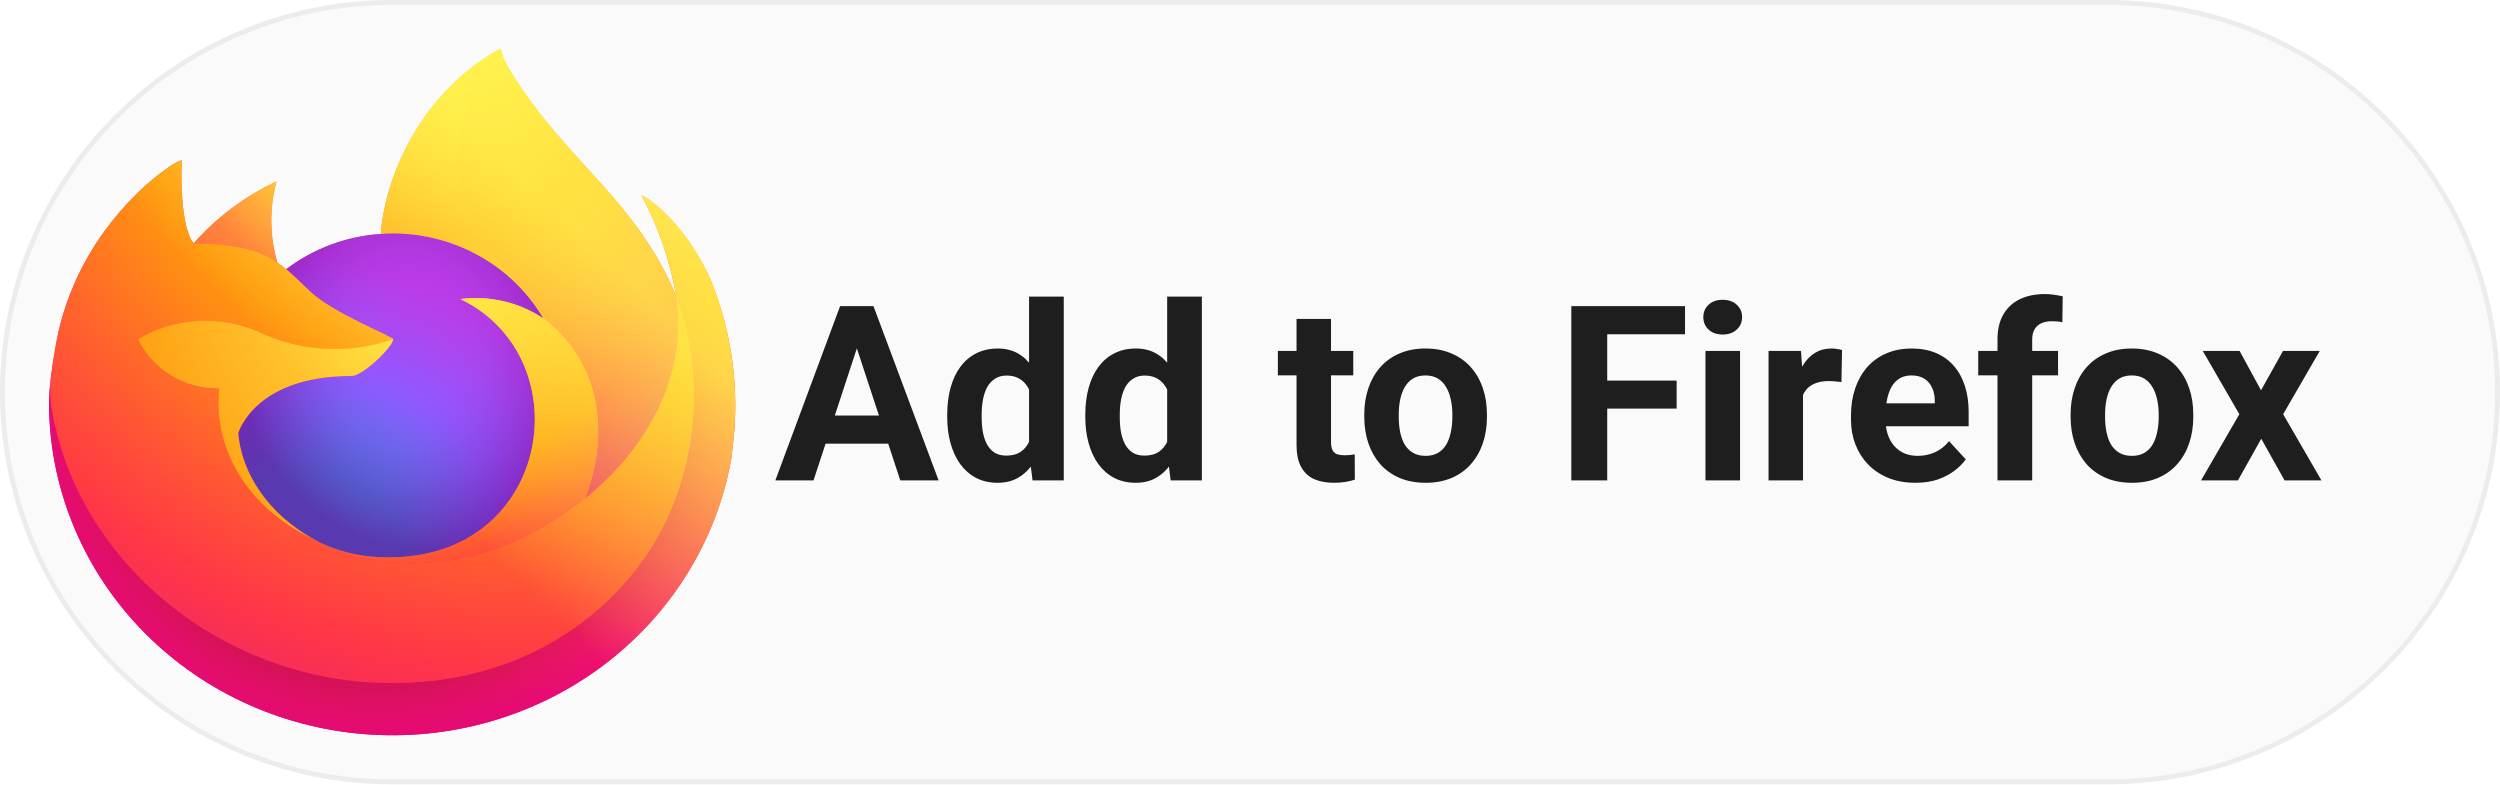
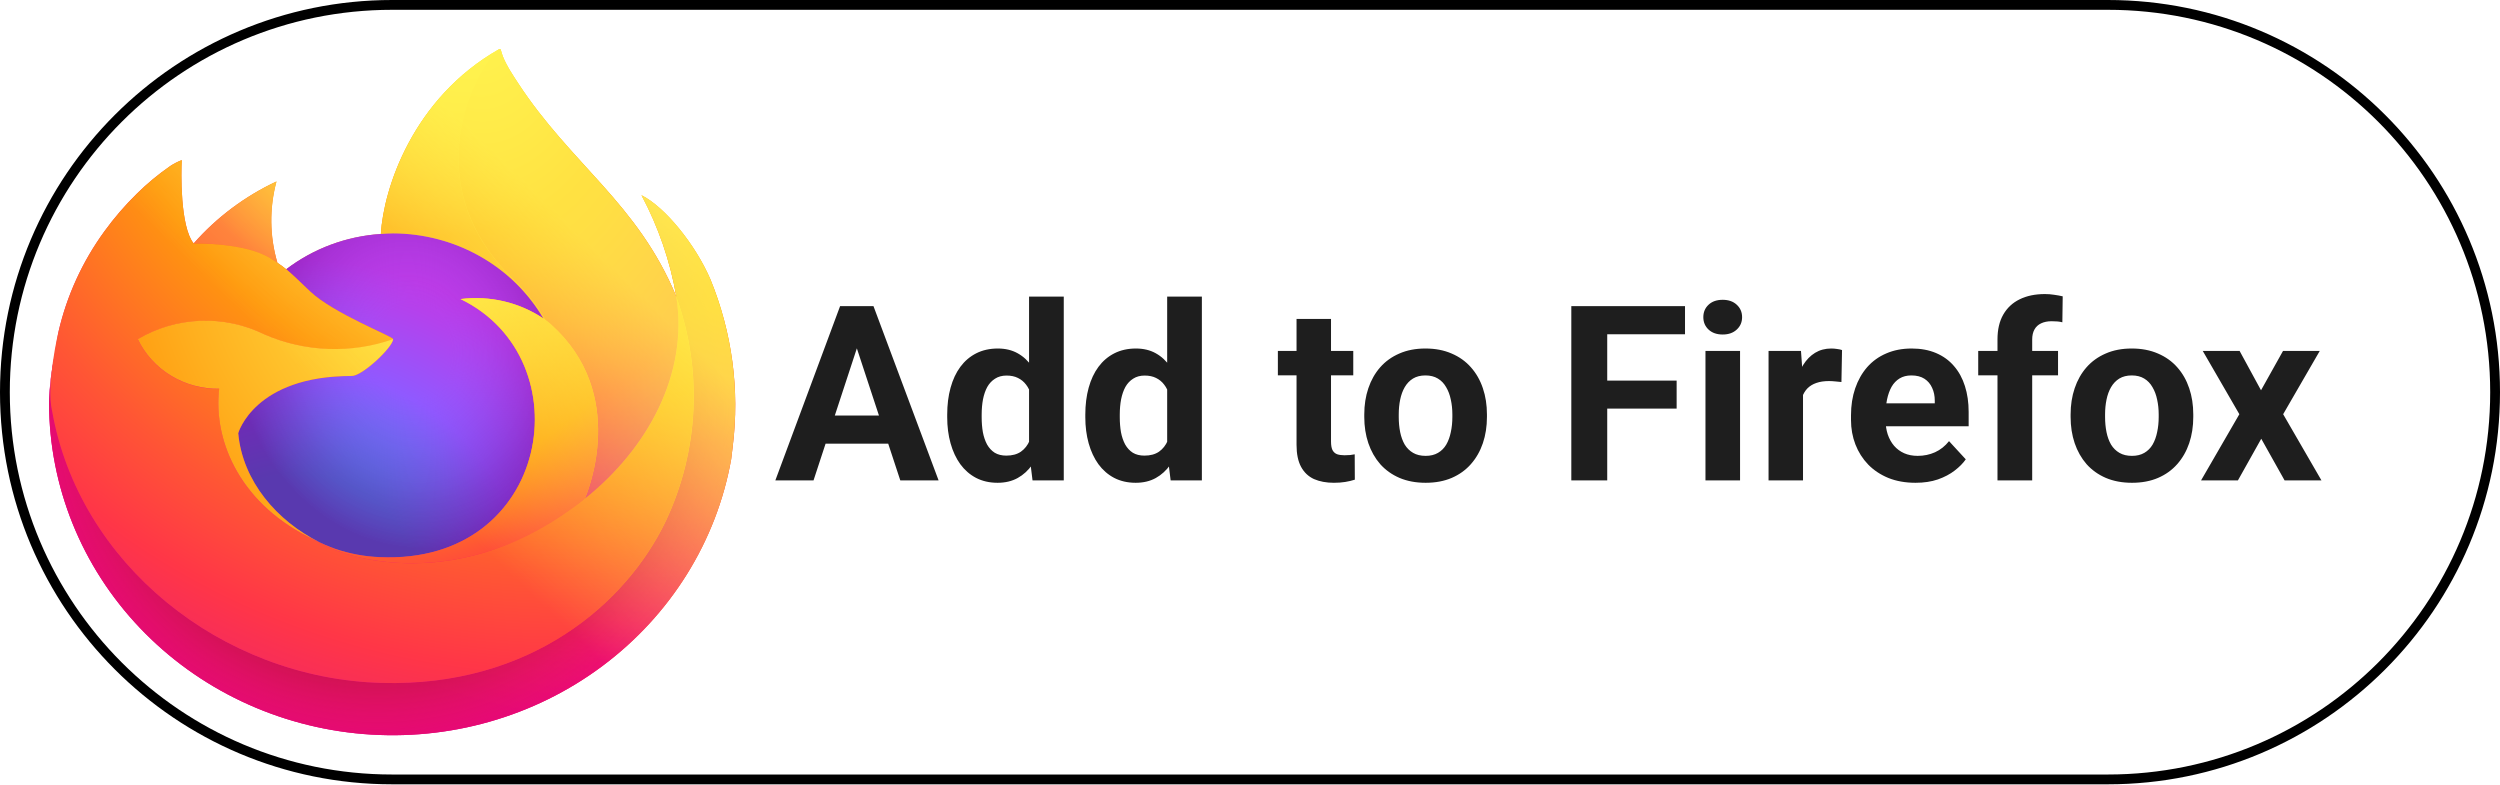
<svg xmlns="http://www.w3.org/2000/svg" width="255" height="80" viewBox="0 0 255 80" fill="none">
-   <path d="M40 0.25H215C236.953 0.25 254.75 18.047 254.75 40C254.75 61.953 236.953 79.75 215 79.75H40C18.047 79.75 0.25 61.953 0.25 40C0.25 18.047 18.047 0.25 40 0.25Z" fill="#FAFAFA" stroke="#ECECEC" stroke-width="0.5" />
  <path d="M87.814 34.266L82.98 49H79.085L85.689 31.227H88.168L87.814 34.266ZM91.83 49L86.983 34.266L86.593 31.227H89.095L95.736 49H91.83ZM91.61 42.384V45.252H82.223V42.384H91.61ZM104.964 46.119V30.25H108.504V49H105.318L104.964 46.119ZM96.615 42.555V42.298C96.615 41.289 96.729 40.374 96.957 39.552C97.184 38.722 97.518 38.01 97.957 37.416C98.397 36.822 98.938 36.362 99.581 36.036C100.224 35.711 100.956 35.548 101.778 35.548C102.551 35.548 103.227 35.711 103.805 36.036C104.391 36.362 104.887 36.825 105.294 37.428C105.709 38.022 106.043 38.726 106.295 39.54C106.547 40.345 106.73 41.228 106.844 42.188V42.75C106.73 43.67 106.547 44.524 106.295 45.313C106.043 46.103 105.709 46.795 105.294 47.389C104.887 47.975 104.391 48.43 103.805 48.756C103.219 49.081 102.535 49.244 101.754 49.244C100.932 49.244 100.2 49.077 99.557 48.744C98.922 48.41 98.385 47.942 97.945 47.34C97.514 46.738 97.184 46.03 96.957 45.216C96.729 44.402 96.615 43.515 96.615 42.555ZM100.13 42.298V42.555C100.13 43.1 100.171 43.609 100.252 44.081C100.342 44.553 100.484 44.972 100.68 45.338C100.883 45.696 101.144 45.977 101.461 46.18C101.786 46.376 102.181 46.473 102.645 46.473C103.247 46.473 103.744 46.339 104.134 46.07C104.525 45.794 104.822 45.415 105.025 44.935C105.237 44.455 105.359 43.901 105.392 43.275V41.676C105.367 41.163 105.294 40.703 105.172 40.296C105.058 39.881 104.887 39.527 104.659 39.234C104.439 38.941 104.163 38.714 103.829 38.551C103.504 38.388 103.117 38.307 102.669 38.307C102.214 38.307 101.823 38.412 101.498 38.624C101.172 38.828 100.908 39.108 100.704 39.466C100.509 39.824 100.362 40.248 100.265 40.736C100.175 41.216 100.13 41.737 100.13 42.298ZM119.051 46.119V30.25H122.591V49H119.405L119.051 46.119ZM110.702 42.555V42.298C110.702 41.289 110.816 40.374 111.043 39.552C111.271 38.722 111.605 38.01 112.044 37.416C112.484 36.822 113.025 36.362 113.668 36.036C114.311 35.711 115.043 35.548 115.865 35.548C116.638 35.548 117.314 35.711 117.892 36.036C118.478 36.362 118.974 36.825 119.381 37.428C119.796 38.022 120.13 38.726 120.382 39.54C120.634 40.345 120.817 41.228 120.931 42.188V42.75C120.817 43.67 120.634 44.524 120.382 45.313C120.13 46.103 119.796 46.795 119.381 47.389C118.974 47.975 118.478 48.43 117.892 48.756C117.306 49.081 116.622 49.244 115.841 49.244C115.019 49.244 114.286 49.077 113.644 48.744C113.009 48.41 112.472 47.942 112.032 47.34C111.601 46.738 111.271 46.03 111.043 45.216C110.816 44.402 110.702 43.515 110.702 42.555ZM114.217 42.298V42.555C114.217 43.1 114.258 43.609 114.339 44.081C114.429 44.553 114.571 44.972 114.767 45.338C114.97 45.696 115.23 45.977 115.548 46.18C115.873 46.376 116.268 46.473 116.732 46.473C117.334 46.473 117.831 46.339 118.221 46.07C118.612 45.794 118.909 45.415 119.112 44.935C119.324 44.455 119.446 43.901 119.479 43.275V41.676C119.454 41.163 119.381 40.703 119.259 40.296C119.145 39.881 118.974 39.527 118.746 39.234C118.526 38.941 118.25 38.714 117.916 38.551C117.59 38.388 117.204 38.307 116.756 38.307C116.301 38.307 115.91 38.412 115.584 38.624C115.259 38.828 114.994 39.108 114.791 39.466C114.596 39.824 114.449 40.248 114.352 40.736C114.262 41.216 114.217 41.737 114.217 42.298ZM138.033 35.792V38.282H130.343V35.792H138.033ZM132.247 32.533H135.763V45.02C135.763 45.403 135.812 45.696 135.909 45.899C136.015 46.103 136.17 46.245 136.373 46.327C136.576 46.4 136.833 46.437 137.142 46.437C137.362 46.437 137.557 46.428 137.728 46.412C137.907 46.388 138.058 46.363 138.18 46.339L138.192 48.927C137.891 49.024 137.565 49.102 137.215 49.159C136.865 49.216 136.479 49.244 136.056 49.244C135.283 49.244 134.607 49.118 134.029 48.866C133.46 48.605 133.02 48.19 132.711 47.621C132.402 47.051 132.247 46.302 132.247 45.374V32.533ZM139.156 42.53V42.274C139.156 41.306 139.295 40.414 139.571 39.601C139.848 38.779 140.251 38.067 140.78 37.464C141.309 36.862 141.96 36.394 142.733 36.06C143.506 35.719 144.393 35.548 145.394 35.548C146.395 35.548 147.286 35.719 148.067 36.06C148.849 36.394 149.504 36.862 150.033 37.464C150.57 38.067 150.977 38.779 151.253 39.601C151.53 40.414 151.668 41.306 151.668 42.274V42.53C151.668 43.491 151.53 44.382 151.253 45.204C150.977 46.017 150.57 46.73 150.033 47.34C149.504 47.942 148.853 48.41 148.08 48.744C147.306 49.077 146.419 49.244 145.418 49.244C144.417 49.244 143.526 49.077 142.745 48.744C141.972 48.41 141.317 47.942 140.78 47.34C140.251 46.73 139.848 46.017 139.571 45.204C139.295 44.382 139.156 43.491 139.156 42.53ZM142.672 42.274V42.53C142.672 43.084 142.721 43.6 142.818 44.081C142.916 44.561 143.071 44.984 143.282 45.35C143.502 45.708 143.787 45.989 144.137 46.192C144.487 46.396 144.914 46.498 145.418 46.498C145.907 46.498 146.326 46.396 146.676 46.192C147.026 45.989 147.306 45.708 147.518 45.35C147.73 44.984 147.884 44.561 147.982 44.081C148.088 43.6 148.141 43.084 148.141 42.53V42.274C148.141 41.737 148.088 41.232 147.982 40.76C147.884 40.28 147.726 39.857 147.506 39.491C147.294 39.116 147.014 38.823 146.664 38.612C146.314 38.4 145.89 38.294 145.394 38.294C144.898 38.294 144.474 38.4 144.125 38.612C143.783 38.823 143.502 39.116 143.282 39.491C143.071 39.857 142.916 40.28 142.818 40.76C142.721 41.232 142.672 41.737 142.672 42.274ZM163.937 31.227V49H160.274V31.227H163.937ZM171.017 38.819V41.676H162.936V38.819H171.017ZM171.871 31.227V34.095H162.936V31.227H171.871ZM177.486 35.792V49H173.958V35.792H177.486ZM173.739 32.35C173.739 31.837 173.918 31.414 174.276 31.08C174.634 30.746 175.114 30.58 175.716 30.58C176.31 30.58 176.786 30.746 177.145 31.08C177.511 31.414 177.694 31.837 177.694 32.35C177.694 32.862 177.511 33.285 177.145 33.619C176.786 33.953 176.31 34.12 175.716 34.12C175.114 34.12 174.634 33.953 174.276 33.619C173.918 33.285 173.739 32.862 173.739 32.35ZM183.907 38.673V49H180.392V35.792H183.7L183.907 38.673ZM187.887 35.706L187.826 38.966C187.655 38.941 187.447 38.921 187.203 38.905C186.967 38.88 186.751 38.868 186.556 38.868C186.06 38.868 185.628 38.933 185.262 39.063C184.904 39.185 184.603 39.369 184.359 39.613C184.123 39.857 183.944 40.154 183.822 40.504C183.708 40.854 183.643 41.253 183.626 41.7L182.918 41.48C182.918 40.626 183.004 39.841 183.175 39.124C183.346 38.4 183.594 37.77 183.919 37.232C184.253 36.695 184.66 36.28 185.14 35.987C185.62 35.694 186.17 35.548 186.788 35.548C186.983 35.548 187.183 35.564 187.386 35.597C187.59 35.621 187.757 35.658 187.887 35.706ZM195.382 49.244C194.356 49.244 193.437 49.081 192.623 48.756C191.809 48.422 191.118 47.962 190.548 47.377C189.986 46.791 189.555 46.111 189.254 45.338C188.953 44.557 188.802 43.727 188.802 42.848V42.359C188.802 41.358 188.945 40.443 189.229 39.613C189.514 38.783 189.921 38.062 190.45 37.452C190.987 36.842 191.638 36.374 192.403 36.048C193.168 35.715 194.031 35.548 194.991 35.548C195.927 35.548 196.757 35.703 197.481 36.012C198.206 36.321 198.812 36.76 199.3 37.33C199.797 37.9 200.171 38.583 200.423 39.381C200.676 40.17 200.802 41.049 200.802 42.018V43.482H190.304V41.139H197.347V40.87C197.347 40.382 197.258 39.947 197.079 39.564C196.908 39.173 196.647 38.864 196.297 38.636C195.947 38.408 195.5 38.294 194.955 38.294C194.491 38.294 194.092 38.396 193.758 38.6C193.425 38.803 193.152 39.088 192.94 39.454C192.737 39.82 192.582 40.252 192.477 40.748C192.379 41.236 192.33 41.773 192.33 42.359V42.848C192.33 43.377 192.403 43.865 192.55 44.312C192.704 44.76 192.92 45.147 193.197 45.472C193.482 45.798 193.823 46.05 194.222 46.229C194.629 46.408 195.089 46.498 195.602 46.498C196.236 46.498 196.826 46.376 197.372 46.131C197.925 45.879 198.401 45.501 198.8 44.996L200.509 46.852C200.232 47.25 199.854 47.633 199.374 47.999C198.902 48.365 198.332 48.666 197.665 48.902C196.997 49.13 196.236 49.244 195.382 49.244ZM207.284 49H203.744V34.62C203.744 33.619 203.939 32.777 204.33 32.093C204.728 31.401 205.286 30.881 206.002 30.531C206.726 30.173 207.585 29.994 208.578 29.994C208.903 29.994 209.216 30.018 209.518 30.067C209.819 30.108 210.112 30.16 210.396 30.226L210.36 32.874C210.205 32.834 210.042 32.805 209.872 32.789C209.701 32.773 209.501 32.765 209.273 32.765C208.85 32.765 208.488 32.838 208.187 32.984C207.894 33.123 207.67 33.33 207.516 33.607C207.361 33.884 207.284 34.221 207.284 34.62V49ZM209.92 35.792V38.282H201.778V35.792H209.92ZM211.202 42.53V42.274C211.202 41.306 211.34 40.414 211.617 39.601C211.894 38.779 212.297 38.067 212.826 37.464C213.355 36.862 214.006 36.394 214.779 36.06C215.552 35.719 216.439 35.548 217.44 35.548C218.441 35.548 219.332 35.719 220.113 36.06C220.895 36.394 221.55 36.862 222.079 37.464C222.616 38.067 223.023 38.779 223.299 39.601C223.576 40.414 223.714 41.306 223.714 42.274V42.53C223.714 43.491 223.576 44.382 223.299 45.204C223.023 46.017 222.616 46.73 222.079 47.34C221.55 47.942 220.899 48.41 220.125 48.744C219.352 49.077 218.465 49.244 217.464 49.244C216.463 49.244 215.572 49.077 214.791 48.744C214.018 48.41 213.363 47.942 212.826 47.34C212.297 46.73 211.894 46.017 211.617 45.204C211.34 44.382 211.202 43.491 211.202 42.53ZM214.718 42.274V42.53C214.718 43.084 214.767 43.6 214.864 44.081C214.962 44.561 215.117 44.984 215.328 45.35C215.548 45.708 215.833 45.989 216.183 46.192C216.533 46.396 216.96 46.498 217.464 46.498C217.953 46.498 218.372 46.396 218.722 46.192C219.072 45.989 219.352 45.708 219.564 45.35C219.776 44.984 219.93 44.561 220.028 44.081C220.134 43.6 220.187 43.084 220.187 42.53V42.274C220.187 41.737 220.134 41.232 220.028 40.76C219.93 40.28 219.771 39.857 219.552 39.491C219.34 39.116 219.059 38.823 218.709 38.612C218.36 38.4 217.936 38.294 217.44 38.294C216.944 38.294 216.52 38.4 216.17 38.612C215.829 38.823 215.548 39.116 215.328 39.491C215.117 39.857 214.962 40.28 214.864 40.76C214.767 41.232 214.718 41.737 214.718 42.274ZM228.438 35.792L230.624 39.808L232.87 35.792H236.617L232.882 42.249L236.788 49H233.028L230.648 44.752L228.268 49H224.508L228.414 42.249L224.679 35.792H228.438Z" fill="#1E1E1E" />
  <path d="M72.463 28.504C70.94 24.957 67.852 21.127 65.433 19.916C67.158 23.15 68.355 26.623 68.982 30.212L68.988 30.268C65.026 20.708 58.31 16.848 52.822 8.452C52.545 8.027 52.267 7.602 51.997 7.153C51.842 6.896 51.718 6.665 51.611 6.452C51.383 6.026 51.208 5.575 51.088 5.109C51.088 5.087 51.08 5.066 51.066 5.05C51.051 5.034 51.031 5.024 51.008 5.021C50.987 5.015 50.964 5.015 50.942 5.021C50.938 5.021 50.931 5.029 50.925 5.031C50.92 5.032 50.908 5.04 50.9 5.044L50.913 5.021C42.112 10.011 39.124 19.247 38.852 23.87C35.336 24.103 31.974 25.357 29.205 27.469C28.917 27.232 28.615 27.01 28.301 26.805C27.503 24.099 27.469 21.235 28.203 18.512C24.97 20.028 22.098 22.177 19.768 24.824H19.752C18.363 23.119 18.461 17.499 18.54 16.325C18.129 16.485 17.737 16.686 17.37 16.926C16.144 17.774 14.998 18.724 13.945 19.767C12.746 20.945 11.65 22.218 10.67 23.573V23.578V23.572C8.417 26.664 6.819 30.157 5.968 33.85L5.921 34.074C5.855 34.373 5.618 35.868 5.577 36.193C5.577 36.218 5.571 36.242 5.569 36.267C5.262 37.811 5.072 39.374 5 40.945V41.12C5.015 49.611 8.318 57.787 14.255 64.036C20.192 70.284 28.333 74.15 37.07 74.871C45.807 75.591 54.506 73.114 61.449 67.928C68.392 62.742 73.075 55.224 74.573 46.858C74.632 46.42 74.68 45.987 74.732 45.544C75.454 39.768 74.672 33.909 72.459 28.499L72.463 28.504ZM32.075 55.066C32.239 55.142 32.392 55.224 32.561 55.297L32.585 55.312C32.415 55.233 32.245 55.151 32.075 55.066ZM68.989 30.278V30.246L68.995 30.282L68.989 30.278Z" fill="url(#paint0_linear_3_46)" />
  <path d="M72.463 28.504C70.94 24.957 67.851 21.127 65.433 19.916C67.157 23.15 68.355 26.623 68.982 30.212V30.244L68.988 30.28C71.689 37.764 71.299 45.97 67.897 53.182C63.881 61.526 54.164 70.078 38.947 69.658C22.51 69.207 8.026 57.393 5.323 41.923C4.83 39.484 5.323 38.247 5.57 36.264C5.233 37.804 5.044 39.371 5.007 40.946V41.121C5.023 49.611 8.325 57.788 14.262 64.036C20.199 70.285 28.34 74.151 37.077 74.871C45.814 75.592 54.513 73.115 61.456 67.928C68.399 62.742 73.082 55.224 74.58 46.858C74.639 46.421 74.687 45.987 74.739 45.545C75.461 39.769 74.68 33.909 72.466 28.5L72.463 28.504Z" fill="url(#paint1_radial_3_46)" />
  <path d="M72.463 28.504C70.94 24.957 67.851 21.127 65.433 19.916C67.157 23.15 68.355 26.623 68.982 30.212V30.244L68.988 30.28C71.689 37.764 71.299 45.97 67.897 53.182C63.881 61.526 54.164 70.078 38.947 69.658C22.51 69.207 8.026 57.393 5.323 41.923C4.83 39.484 5.323 38.247 5.57 36.264C5.233 37.804 5.044 39.371 5.007 40.946V41.121C5.023 49.611 8.325 57.788 14.262 64.036C20.199 70.285 28.34 74.151 37.077 74.871C45.814 75.592 54.513 73.115 61.456 67.928C68.399 62.742 73.082 55.224 74.58 46.858C74.639 46.421 74.687 45.987 74.739 45.545C75.461 39.769 74.68 33.909 72.466 28.5L72.463 28.504Z" fill="url(#paint2_radial_3_46)" />
  <path d="M55.429 32.488C55.505 32.539 55.575 32.591 55.647 32.643C54.766 31.131 53.671 29.748 52.392 28.532C41.497 17.983 49.537 5.665 50.893 5.035L50.906 5.016C42.105 10.006 39.116 19.242 38.845 23.864C39.254 23.837 39.659 23.804 40.077 23.804C43.199 23.81 46.265 24.616 48.961 26.141C51.658 27.666 53.889 29.855 55.429 32.486V32.488Z" fill="url(#paint3_radial_3_46)" />
  <path d="M40.095 34.598C40.037 35.442 36.957 38.352 35.88 38.352C25.917 38.352 24.299 44.189 24.299 44.189C24.74 49.104 28.277 53.154 32.552 55.29C32.748 55.388 32.946 55.477 33.144 55.563C33.487 55.71 33.83 55.846 34.173 55.971C35.64 56.474 37.177 56.761 38.732 56.823C56.2 57.616 59.581 36.6 46.977 30.498C49.95 30.123 52.961 30.831 55.426 32.484C53.886 29.854 51.655 27.664 48.959 26.14C46.262 24.614 43.197 23.808 40.074 23.802C39.658 23.802 39.251 23.836 38.842 23.863C35.326 24.096 31.964 25.35 29.195 27.462C29.73 27.899 30.333 28.484 31.603 29.697C33.981 31.965 40.079 34.315 40.093 34.591L40.095 34.598Z" fill="url(#paint4_radial_3_46)" />
  <path d="M40.095 34.598C40.037 35.442 36.957 38.352 35.88 38.352C25.917 38.352 24.299 44.189 24.299 44.189C24.74 49.104 28.277 53.154 32.552 55.29C32.748 55.388 32.946 55.477 33.144 55.563C33.487 55.71 33.83 55.846 34.173 55.971C35.64 56.474 37.177 56.761 38.732 56.823C56.2 57.616 59.581 36.6 46.977 30.498C49.95 30.123 52.961 30.831 55.426 32.484C53.886 29.854 51.655 27.664 48.959 26.14C46.262 24.614 43.197 23.808 40.074 23.802C39.658 23.802 39.251 23.836 38.842 23.863C35.326 24.096 31.964 25.35 29.195 27.462C29.73 27.899 30.333 28.484 31.603 29.697C33.981 31.965 40.079 34.315 40.093 34.591L40.095 34.598Z" fill="url(#paint5_radial_3_46)" />
  <path d="M27.563 26.342C27.847 26.517 28.081 26.669 28.287 26.807C27.488 24.101 27.454 21.237 28.188 18.514C24.956 20.03 22.084 22.179 19.753 24.826C19.924 24.821 25.007 24.733 27.563 26.342Z" fill="url(#paint6_radial_3_46)" />
  <path d="M5.316 41.925C8.021 57.395 22.504 69.213 38.941 69.66C54.157 70.077 63.877 61.523 67.891 53.184C71.292 45.972 71.683 37.766 68.982 30.282V30.249C68.982 30.224 68.976 30.209 68.982 30.217L68.988 30.274C70.231 38.133 66.103 45.743 59.648 50.9L59.628 50.943C47.052 60.862 35.018 56.926 32.586 55.321C32.416 55.242 32.246 55.16 32.076 55.075C24.744 51.681 21.715 45.217 22.366 39.666C20.625 39.691 18.915 39.227 17.441 38.33C15.968 37.432 14.795 36.141 14.065 34.611C15.989 33.469 18.184 32.824 20.439 32.736C22.695 32.648 24.936 33.121 26.949 34.11C31.098 35.934 35.819 36.113 40.104 34.611C40.09 34.335 33.992 31.984 31.614 29.717C30.344 28.504 29.741 27.92 29.206 27.482C28.917 27.245 28.616 27.023 28.302 26.818C28.094 26.681 27.86 26.532 27.579 26.353C25.023 24.744 19.94 24.833 19.772 24.837H19.755C18.367 23.133 18.464 17.512 18.544 16.338C18.133 16.498 17.741 16.7 17.374 16.939C16.148 17.787 15.002 18.737 13.949 19.78C12.745 20.955 11.645 22.225 10.66 23.577C8.407 26.669 6.809 30.161 5.958 33.854C5.941 33.923 4.696 39.194 5.31 41.927L5.316 41.925Z" fill="url(#paint7_radial_3_46)" />
  <path d="M52.391 28.531C53.67 29.747 54.766 31.133 55.646 32.645C55.838 32.786 56.018 32.926 56.171 33.062C64.116 40.153 59.953 50.177 59.643 50.886C66.097 45.738 70.221 38.122 68.983 30.261C65.019 20.692 58.296 16.831 52.817 8.435C52.539 8.011 52.261 7.585 51.991 7.136C51.837 6.88 51.713 6.648 51.605 6.436C51.377 6.009 51.202 5.558 51.083 5.092C51.083 5.07 51.075 5.05 51.06 5.033C51.045 5.017 51.025 5.007 51.003 5.004C50.981 4.999 50.959 4.999 50.937 5.004C50.932 5.004 50.925 5.012 50.92 5.014C50.914 5.016 50.903 5.024 50.895 5.027C49.539 5.65 41.501 17.975 52.395 28.516L52.391 28.531Z" fill="url(#paint8_radial_3_46)" />
  <path d="M56.17 33.066C56.017 32.93 55.837 32.79 55.645 32.649C55.573 32.597 55.503 32.546 55.427 32.494C52.962 30.841 49.951 30.133 46.978 30.508C59.581 36.609 56.2 57.621 38.733 56.833C37.178 56.771 35.641 56.484 34.173 55.981C33.831 55.857 33.488 55.721 33.145 55.573C32.947 55.485 32.749 55.398 32.553 55.3L32.578 55.315C35.013 56.925 47.044 60.858 59.62 50.937L59.64 50.894C59.954 50.184 64.117 40.16 56.168 33.069L56.17 33.066Z" fill="url(#paint9_radial_3_46)" />
  <path d="M24.299 44.184C24.299 44.184 25.917 38.347 35.881 38.347C36.958 38.347 40.04 35.436 40.096 34.592C35.811 36.095 31.09 35.915 26.94 34.092C24.927 33.103 22.686 32.63 20.431 32.718C18.176 32.805 15.981 33.451 14.057 34.592C14.787 36.122 15.96 37.414 17.433 38.311C18.907 39.209 20.617 39.673 22.357 39.648C21.708 45.196 24.737 51.66 32.068 55.056C32.231 55.133 32.385 55.215 32.553 55.288C28.274 53.147 24.741 49.099 24.299 44.187V44.184Z" fill="url(#paint10_radial_3_46)" />
  <path d="M72.463 28.504C70.94 24.957 67.852 21.127 65.433 19.916C67.158 23.15 68.355 26.623 68.982 30.212L68.988 30.268C65.026 20.708 58.31 16.848 52.822 8.452C52.545 8.027 52.267 7.602 51.997 7.153C51.842 6.896 51.718 6.665 51.611 6.452C51.383 6.026 51.208 5.575 51.088 5.109C51.088 5.087 51.08 5.066 51.066 5.05C51.051 5.034 51.031 5.024 51.009 5.021C50.987 5.015 50.964 5.015 50.943 5.021C50.938 5.021 50.931 5.029 50.925 5.031C50.92 5.032 50.908 5.04 50.9 5.044L50.914 5.021C42.112 10.011 39.124 19.247 38.853 23.87C39.261 23.843 39.666 23.809 40.084 23.809C43.207 23.815 46.272 24.622 48.969 26.146C51.665 27.671 53.897 29.861 55.436 32.491C52.971 30.838 49.96 30.13 46.987 30.505C59.591 36.607 56.209 57.618 38.742 56.83C37.187 56.768 35.65 56.481 34.183 55.978C33.84 55.854 33.497 55.718 33.154 55.57C32.956 55.483 32.758 55.395 32.563 55.297L32.587 55.312C32.417 55.233 32.247 55.151 32.077 55.066C32.241 55.142 32.394 55.224 32.563 55.297C28.283 53.156 24.75 49.108 24.309 44.196C24.309 44.196 25.926 38.359 35.891 38.359C36.968 38.359 40.05 35.449 40.105 34.605C40.091 34.329 33.993 31.978 31.615 29.711C30.345 28.498 29.742 27.914 29.207 27.476C28.919 27.239 28.617 27.017 28.303 26.812C27.505 24.106 27.471 21.242 28.205 18.519C24.972 20.035 22.1 22.184 19.77 24.831H19.754C18.365 23.126 18.463 17.506 18.542 16.332C18.131 16.492 17.739 16.694 17.372 16.933C16.146 17.781 15 18.731 13.947 19.774C12.748 20.952 11.652 22.225 10.672 23.58C8.419 26.672 6.821 30.164 5.97 33.857L5.923 34.081C5.857 34.38 5.562 35.896 5.519 36.222C5.249 37.787 5.076 39.366 5.002 40.952V41.127C5.018 49.618 8.32 57.794 14.257 64.043C20.194 70.291 28.335 74.157 37.072 74.877C45.809 75.598 54.508 73.121 61.451 67.935C68.394 62.749 73.077 55.231 74.575 46.865C74.634 46.427 74.681 45.994 74.734 45.551C75.456 39.775 74.674 33.916 72.461 28.506L72.463 28.504Z" fill="url(#paint11_linear_3_46)" />
+   <rect x="0.5" y="0.5" width="254" height="79" rx="39.5" stroke="black" />
  <defs>
    <linearGradient id="paint0_linear_3_46" x1="67.824" y1="15.859" x2="11.459" y2="72.023" gradientUnits="userSpaceOnUse">
      <stop offset="0.048" stop-color="#FFF44F" />
      <stop offset="0.111" stop-color="#FFE847" />
      <stop offset="0.225" stop-color="#FFC830" />
      <stop offset="0.368" stop-color="#FF980E" />
      <stop offset="0.401" stop-color="#FF8B16" />
      <stop offset="0.462" stop-color="#FF672A" />
      <stop offset="0.534" stop-color="#FF3647" />
      <stop offset="0.705" stop-color="#E31587" />
    </linearGradient>
    <radialGradient id="paint1_radial_3_46" cx="0" cy="0" r="1" gradientUnits="userSpaceOnUse" gradientTransform="translate(65.573 12.8949) scale(73.0537 70.7375)">
      <stop offset="0.129" stop-color="#FFBD4F" />
      <stop offset="0.186" stop-color="#FFAC31" />
      <stop offset="0.247" stop-color="#FF9D17" />
      <stop offset="0.283" stop-color="#FF980E" />
      <stop offset="0.403" stop-color="#FF563B" />
      <stop offset="0.467" stop-color="#FF3750" />
      <stop offset="0.71" stop-color="#F5156C" />
      <stop offset="0.782" stop-color="#EB0878" />
      <stop offset="0.86" stop-color="#E50080" />
    </radialGradient>
    <radialGradient id="paint2_radial_3_46" cx="0" cy="0" r="1" gradientUnits="userSpaceOnUse" gradientTransform="translate(38.4491 41.7852) scale(73.0537 70.7375)">
      <stop offset="0.3" stop-color="#960E18" />
      <stop offset="0.351" stop-color="#B11927" stop-opacity="0.74" />
      <stop offset="0.435" stop-color="#DB293D" stop-opacity="0.343" />
      <stop offset="0.497" stop-color="#F5334B" stop-opacity="0.094" />
      <stop offset="0.53" stop-color="#FF3750" stop-opacity="0" />
    </radialGradient>
    <radialGradient id="paint3_radial_3_46" cx="0" cy="0" r="1" gradientUnits="userSpaceOnUse" gradientTransform="translate(47.4904 -2.86352) scale(52.9187 51.2409)">
      <stop offset="0.132" stop-color="#FFF44F" />
      <stop offset="0.252" stop-color="#FFDC3E" />
      <stop offset="0.506" stop-color="#FF9D12" />
      <stop offset="0.526" stop-color="#FF980E" />
    </radialGradient>
    <radialGradient id="paint4_radial_3_46" cx="0" cy="0" r="1" gradientUnits="userSpaceOnUse" gradientTransform="translate(30.312 60.17) scale(34.7819 33.6791)">
      <stop offset="0.353" stop-color="#3A8EE6" />
      <stop offset="0.472" stop-color="#5C79F0" />
      <stop offset="0.669" stop-color="#9059FF" />
      <stop offset="1" stop-color="#C139E6" />
    </radialGradient>
    <radialGradient id="paint5_radial_3_46" cx="0" cy="0" r="1" gradientUnits="userSpaceOnUse" gradientTransform="translate(41.9825 35.713) rotate(-13.1759) scale(18.4125 20.9452)">
      <stop offset="0.206" stop-color="#9059FF" stop-opacity="0" />
      <stop offset="0.278" stop-color="#8C4FF3" stop-opacity="0.064" />
      <stop offset="0.747" stop-color="#7716A8" stop-opacity="0.45" />
      <stop offset="0.975" stop-color="#6E008B" stop-opacity="0.6" />
    </radialGradient>
    <radialGradient id="paint6_radial_3_46" cx="0" cy="0" r="1" gradientUnits="userSpaceOnUse" gradientTransform="translate(37.545 10.2685) scale(25.0263 24.2329)">
      <stop stop-color="#FFE226" />
      <stop offset="0.121" stop-color="#FFDB27" />
      <stop offset="0.295" stop-color="#FFC82A" />
      <stop offset="0.502" stop-color="#FFA930" />
      <stop offset="0.732" stop-color="#FF7E37" />
      <stop offset="0.792" stop-color="#FF7139" />
    </radialGradient>
    <radialGradient id="paint7_radial_3_46" cx="0" cy="0" r="1" gradientUnits="userSpaceOnUse" gradientTransform="translate(57.4359 -5.48992) scale(106.778 103.392)">
      <stop offset="0.113" stop-color="#FFF44F" />
      <stop offset="0.456" stop-color="#FF980E" />
      <stop offset="0.622" stop-color="#FF5634" />
      <stop offset="0.716" stop-color="#FF3647" />
      <stop offset="0.904" stop-color="#E31587" />
    </radialGradient>
    <radialGradient id="paint8_radial_3_46" cx="0" cy="0" r="1" gradientUnits="userSpaceOnUse" gradientTransform="translate(48.5609 0.242653) rotate(83.7803) scale(75.7952 51.3348)">
      <stop stop-color="#FFF44F" />
      <stop offset="0.06" stop-color="#FFE847" />
      <stop offset="0.168" stop-color="#FFC830" />
      <stop offset="0.304" stop-color="#FF980E" />
      <stop offset="0.356" stop-color="#FF8B16" />
      <stop offset="0.455" stop-color="#FF672A" />
      <stop offset="0.57" stop-color="#FF3647" />
      <stop offset="0.737" stop-color="#E31587" />
    </radialGradient>
    <radialGradient id="paint9_radial_3_46" cx="0" cy="0" r="1" gradientUnits="userSpaceOnUse" gradientTransform="translate(37.545 19.0231) scale(66.6524 64.5392)">
      <stop offset="0.137" stop-color="#FFF44F" />
      <stop offset="0.48" stop-color="#FF980E" />
      <stop offset="0.592" stop-color="#FF5634" />
      <stop offset="0.655" stop-color="#FF3647" />
      <stop offset="0.904" stop-color="#E31587" />
    </radialGradient>
    <radialGradient id="paint10_radial_3_46" cx="0" cy="0" r="1" gradientUnits="userSpaceOnUse" gradientTransform="translate(54.7234 22.525) scale(72.9542 70.6412)">
      <stop offset="0.094" stop-color="#FFF44F" />
      <stop offset="0.231" stop-color="#FFE141" />
      <stop offset="0.509" stop-color="#FFAF1E" />
      <stop offset="0.626" stop-color="#FF980E" />
    </radialGradient>
    <linearGradient id="paint11_linear_3_46" x1="67.119" y1="15.57" x2="19.222" y2="65.045" gradientUnits="userSpaceOnUse">
      <stop offset="0.167" stop-color="#FFF44F" stop-opacity="0.8" />
      <stop offset="0.266" stop-color="#FFF44F" stop-opacity="0.634" />
      <stop offset="0.489" stop-color="#FFF44F" stop-opacity="0.217" />
      <stop offset="0.6" stop-color="#FFF44F" stop-opacity="0" />
    </linearGradient>
  </defs>
</svg>
